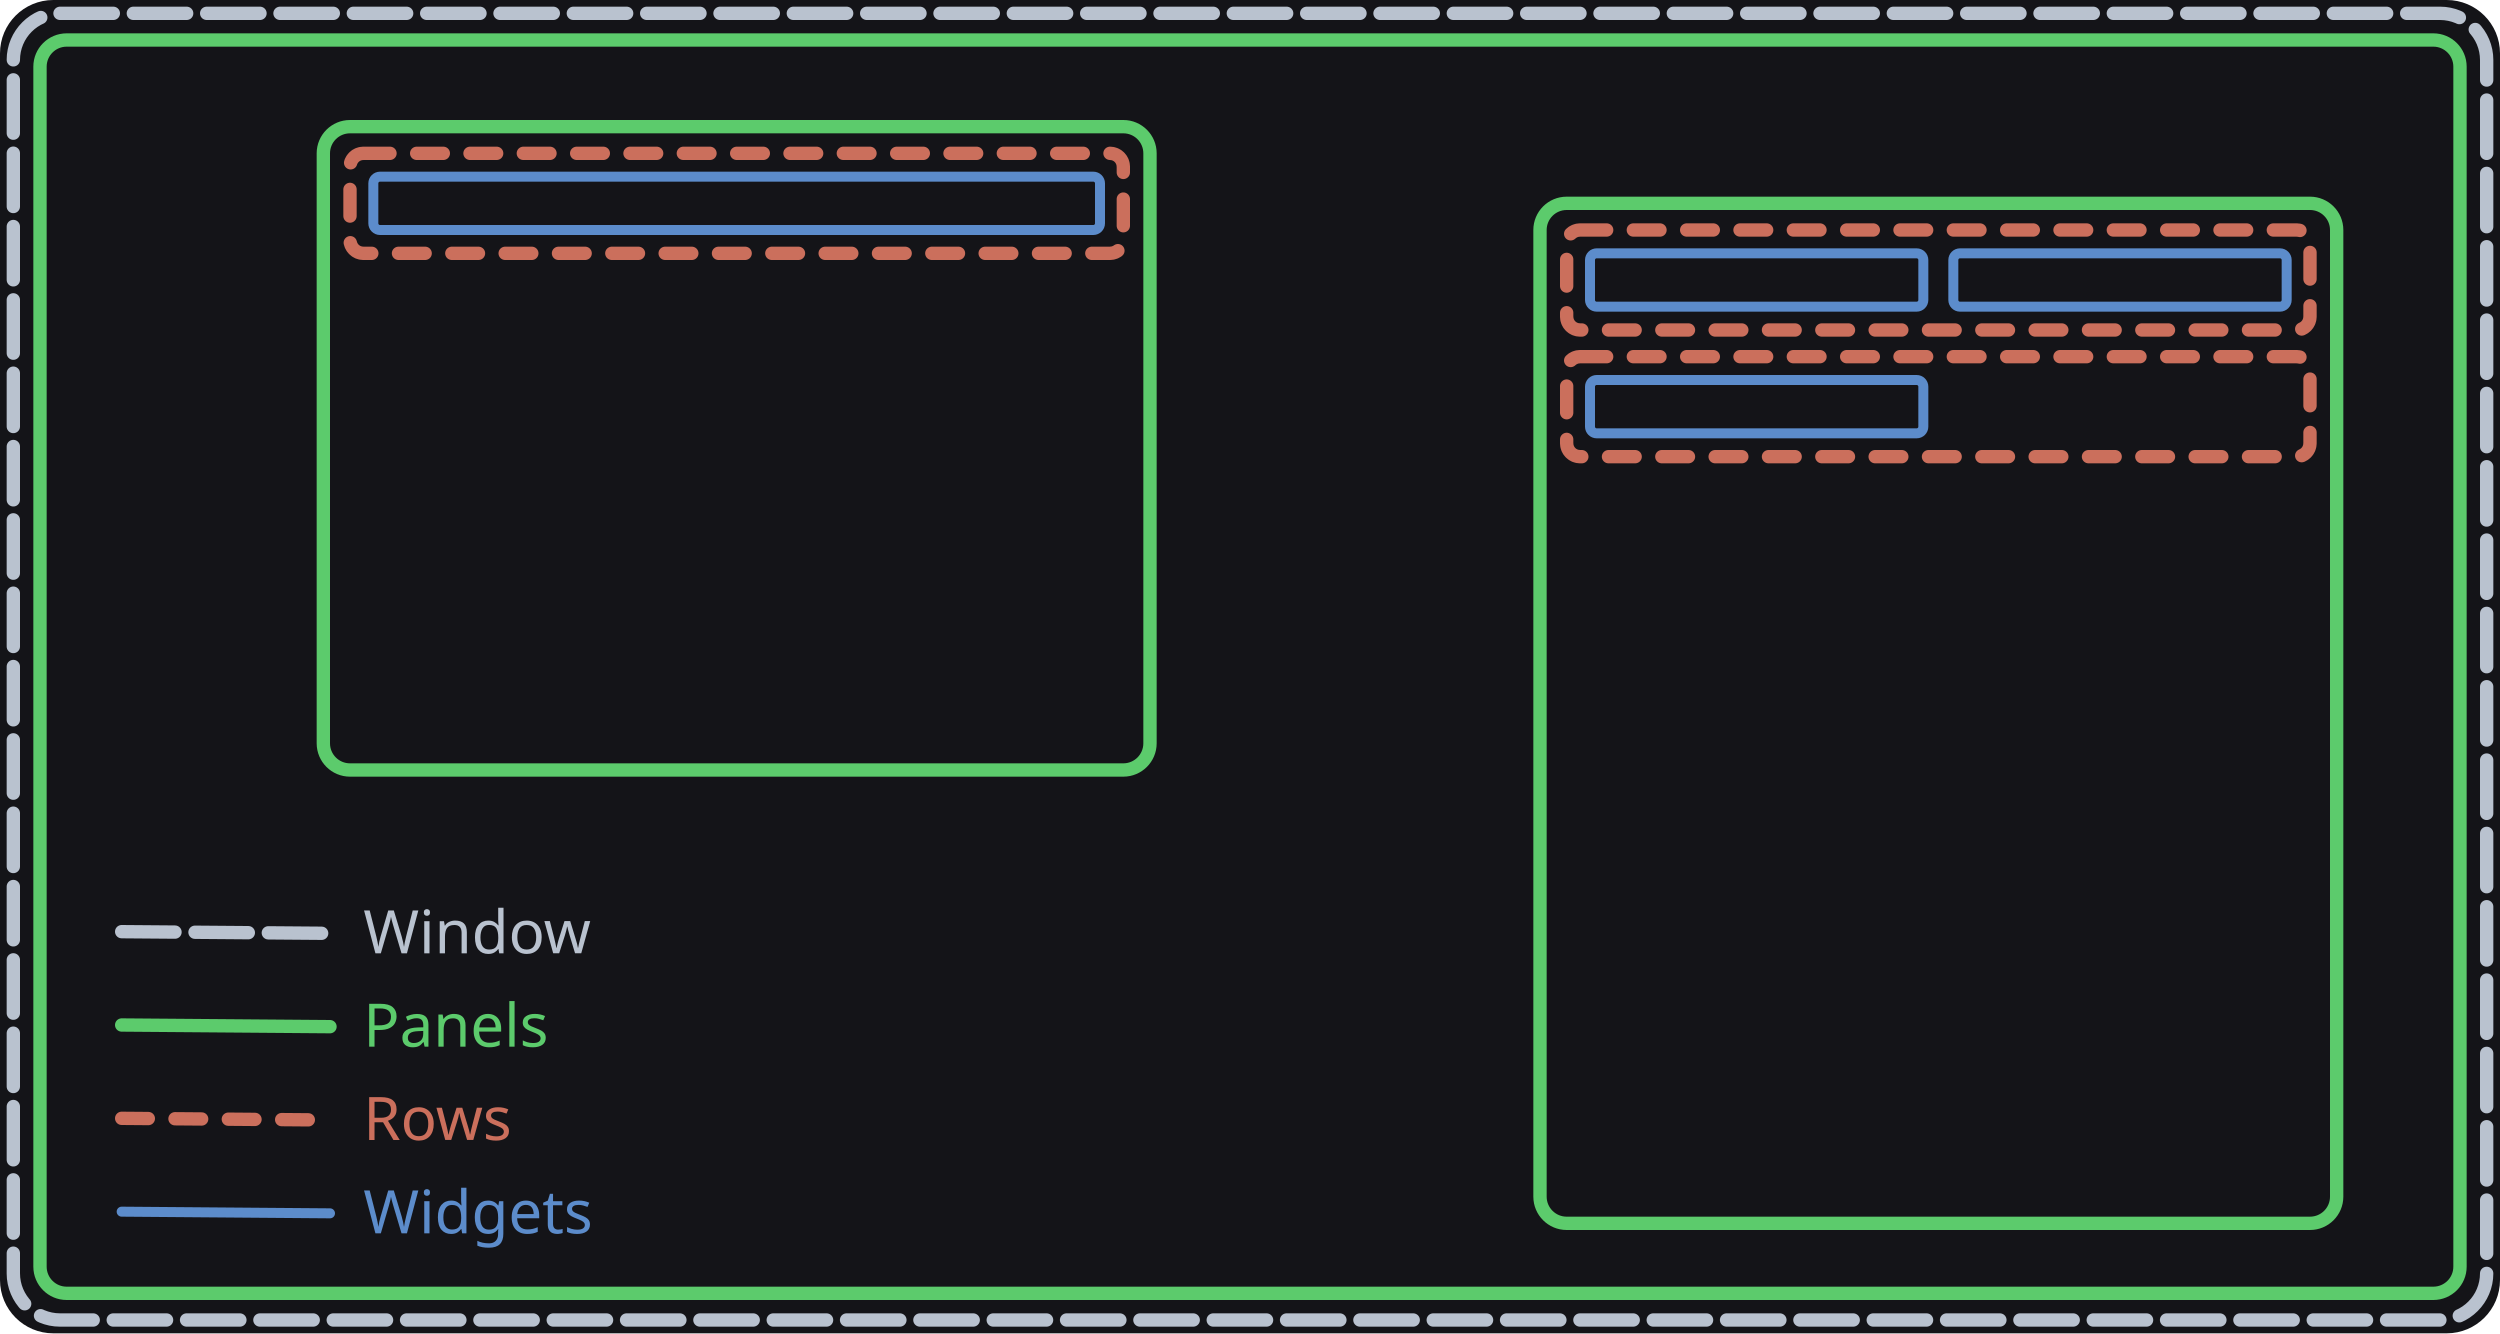
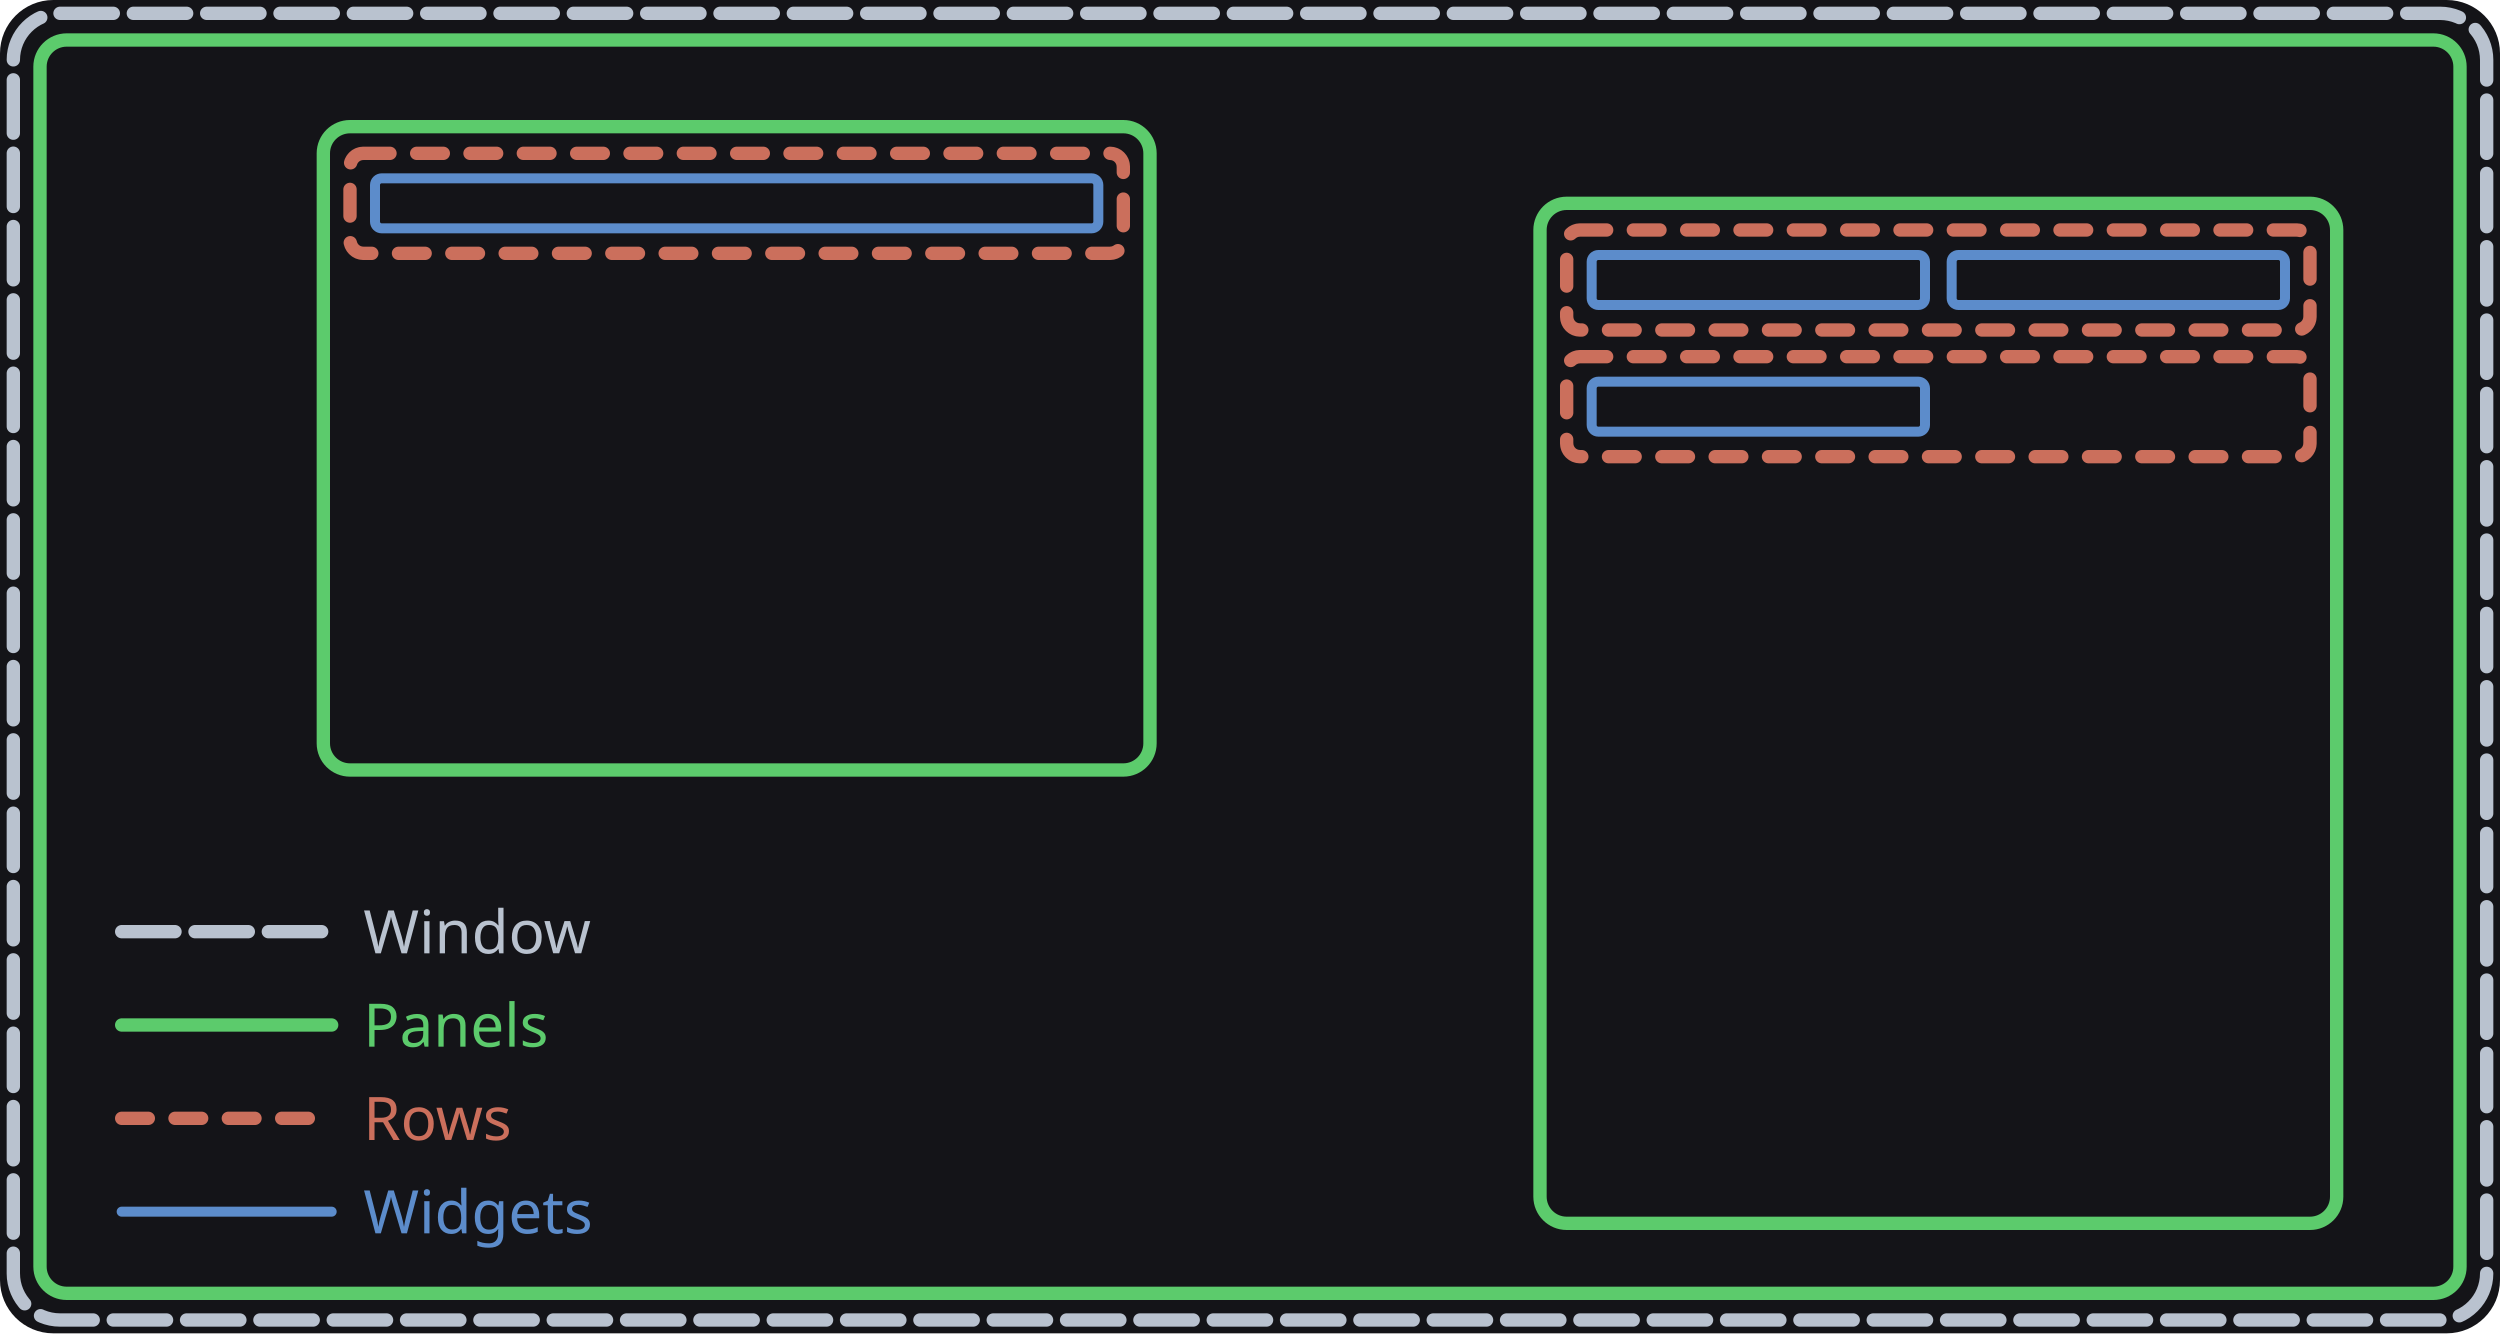
<svg xmlns="http://www.w3.org/2000/svg" width="750px" height="400px" viewBox="0 0 750 400" version="1.1">
  <g id="layout-panels-rows" stroke="none" stroke-width="1" fill="none" fill-rule="evenodd">
    <rect id="bg" fill="#141418" x="0" y="0" width="750" height="400" rx="16" />
    <path d="M18,4 L732,4 C739.732,4 746,10.268 746,18 L746,382 C746,389.732 739.732,396 732,396 L18,396 C10.268,396 4,389.732 4,382 L4,18 C4,10.268 10.268,4 18,4 Z" id="Rectangle" stroke="#B9C2CF" stroke-width="4" stroke-linecap="round" stroke-dasharray="16,6" />
    <rect id="Rectangle" stroke="#5CCB6C" stroke-width="4" stroke-linecap="round" x="12" y="12" width="726" height="376" rx="8" />
    <rect id="Rectangle" stroke="#5CCB6C" stroke-width="4" stroke-linecap="round" x="97" y="38" width="248" height="193" rx="8" />
    <path d="M109,46 L333,46 C335.209,46 337,47.791 337,50 L337,72 C337,74.209 335.209,76 333,76 L109,76 C106.791,76 105,74.209 105,72 L105,50 C105,47.791 106.791,46 109,46 Z" id="Rectangle" stroke="#CB6F5C" stroke-width="4" stroke-linecap="round" stroke-dasharray="8" />
-     <rect id="Rectangle" stroke="#5C8CCB" stroke-width="3" stroke-linecap="round" x="112" y="53" width="218" height="16" rx="2" />
-     <rect id="Rectangle" stroke="#5C8CCB" stroke-width="3" stroke-linecap="round" x="477" y="76" width="100" height="16" rx="2" />
-     <rect id="Rectangle" stroke="#5C8CCB" stroke-width="3" stroke-linecap="round" x="477" y="114" width="100" height="16" rx="2" />
-     <rect id="Rectangle" stroke="#5C8CCB" stroke-width="3" stroke-linecap="round" x="586" y="76" width="100" height="16" rx="2" />
+     <rect id="Rectangle" stroke="#5C8CCB" stroke-width="3" stroke-linecap="round" x="112.5" y="53.5" width="217" height="15" rx="2" />
+     <rect id="Rectangle" stroke="#5C8CCB" stroke-width="3" stroke-linecap="round" x="477.5" y="76.5" width="100" height="15" rx="2" />
+     <rect id="Rectangle" stroke="#5C8CCB" stroke-width="3" stroke-linecap="round" x="477.5" y="114.5" width="100" height="15" rx="2" />
+     <rect id="Rectangle" stroke="#5C8CCB" stroke-width="3" stroke-linecap="round" x="585.5" y="76.5" width="100" height="15" rx="2" />
    <rect id="Rectangle" stroke="#5CCB6C" stroke-width="4" stroke-linecap="round" x="462" y="61" width="239" height="306" rx="8" />
    <path d="M474,69 L689,69 C691.209,69 693,70.791 693,73 L693,95 C693,97.209 691.209,99 689,99 L474,99 C471.791,99 470,97.209 470,95 L470,73 C470,70.791 471.791,69 474,69 Z" id="Rectangle" stroke="#CB6F5C" stroke-width="4" stroke-linecap="round" stroke-dasharray="8" />
    <path d="M474,107 L689,107 C691.209,107 693,108.791 693,111 L693,133 C693,135.209 691.209,137 689,137 L474,137 C471.791,137 470,135.209 470,133 L470,111 C470,108.791 471.791,107 474,107 Z" id="Rectangle-Copy" stroke="#CB6F5C" stroke-width="4" stroke-linecap="round" stroke-dasharray="8" />
-     <line x1="36.5" y1="279.5" x2="99" y2="280" id="Line" stroke="#B9C2CF" stroke-width="4" stroke-linecap="round" stroke-linejoin="round" stroke-dasharray="16,6" />
-     <line x1="36.5" y1="335.5" x2="99" y2="336" id="Line-Copy-2" stroke="#CB6F5C" stroke-width="4" stroke-linecap="round" stroke-linejoin="round" stroke-dasharray="8" />
-     <line x1="36.5" y1="307.5" x2="99" y2="308" id="Line-Copy" stroke="#5CCB6C" stroke-width="4" stroke-linecap="round" stroke-linejoin="round" />
-     <line x1="36.5" y1="363.5" x2="99" y2="364" id="Line-Copy-3" stroke="#5C8CCB" stroke-width="3" stroke-linecap="round" stroke-linejoin="round" />
+     <line x1="36.5" y1="279.5" x2="99.5" y2="279.5" id="Line" stroke="#B9C2CF" stroke-width="4" stroke-linecap="round" stroke-linejoin="round" stroke-dasharray="16,6" />
+     <line x1="36.5" y1="335.5" x2="99.5" y2="335.5" id="Line-Copy-2" stroke="#CB6F5C" stroke-width="4" stroke-linecap="round" stroke-linejoin="round" stroke-dasharray="8" />
+     <line x1="36.5" y1="307.5" x2="99.5" y2="307.5" id="Line-Copy" stroke="#5CCB6C" stroke-width="4" stroke-linecap="round" stroke-linejoin="round" />
+     <line x1="36.5" y1="363.5" x2="99.5" y2="363.5" id="Line-Copy-3" stroke="#5C8CCB" stroke-width="3" stroke-linecap="round" stroke-linejoin="round" />
    <text id="Window" font-family="Verdana" font-size="18" font-weight="normal" fill="#B9C2CF">
      <tspan x="109" y="286">Window</tspan>
    </text>
    <text id="Rows" font-family="Verdana" font-size="18" font-weight="normal" fill="#CB6F5C">
      <tspan x="109" y="342">Rows</tspan>
    </text>
    <text id="Panels" font-family="Verdana" font-size="18" font-weight="normal" fill="#5CCB6C">
      <tspan x="109" y="314">Panels</tspan>
    </text>
    <text id="Widgets" font-family="Verdana" font-size="18" font-weight="normal" fill="#5C8CCB">
      <tspan x="109" y="370">Widgets</tspan>
    </text>
  </g>
</svg>
